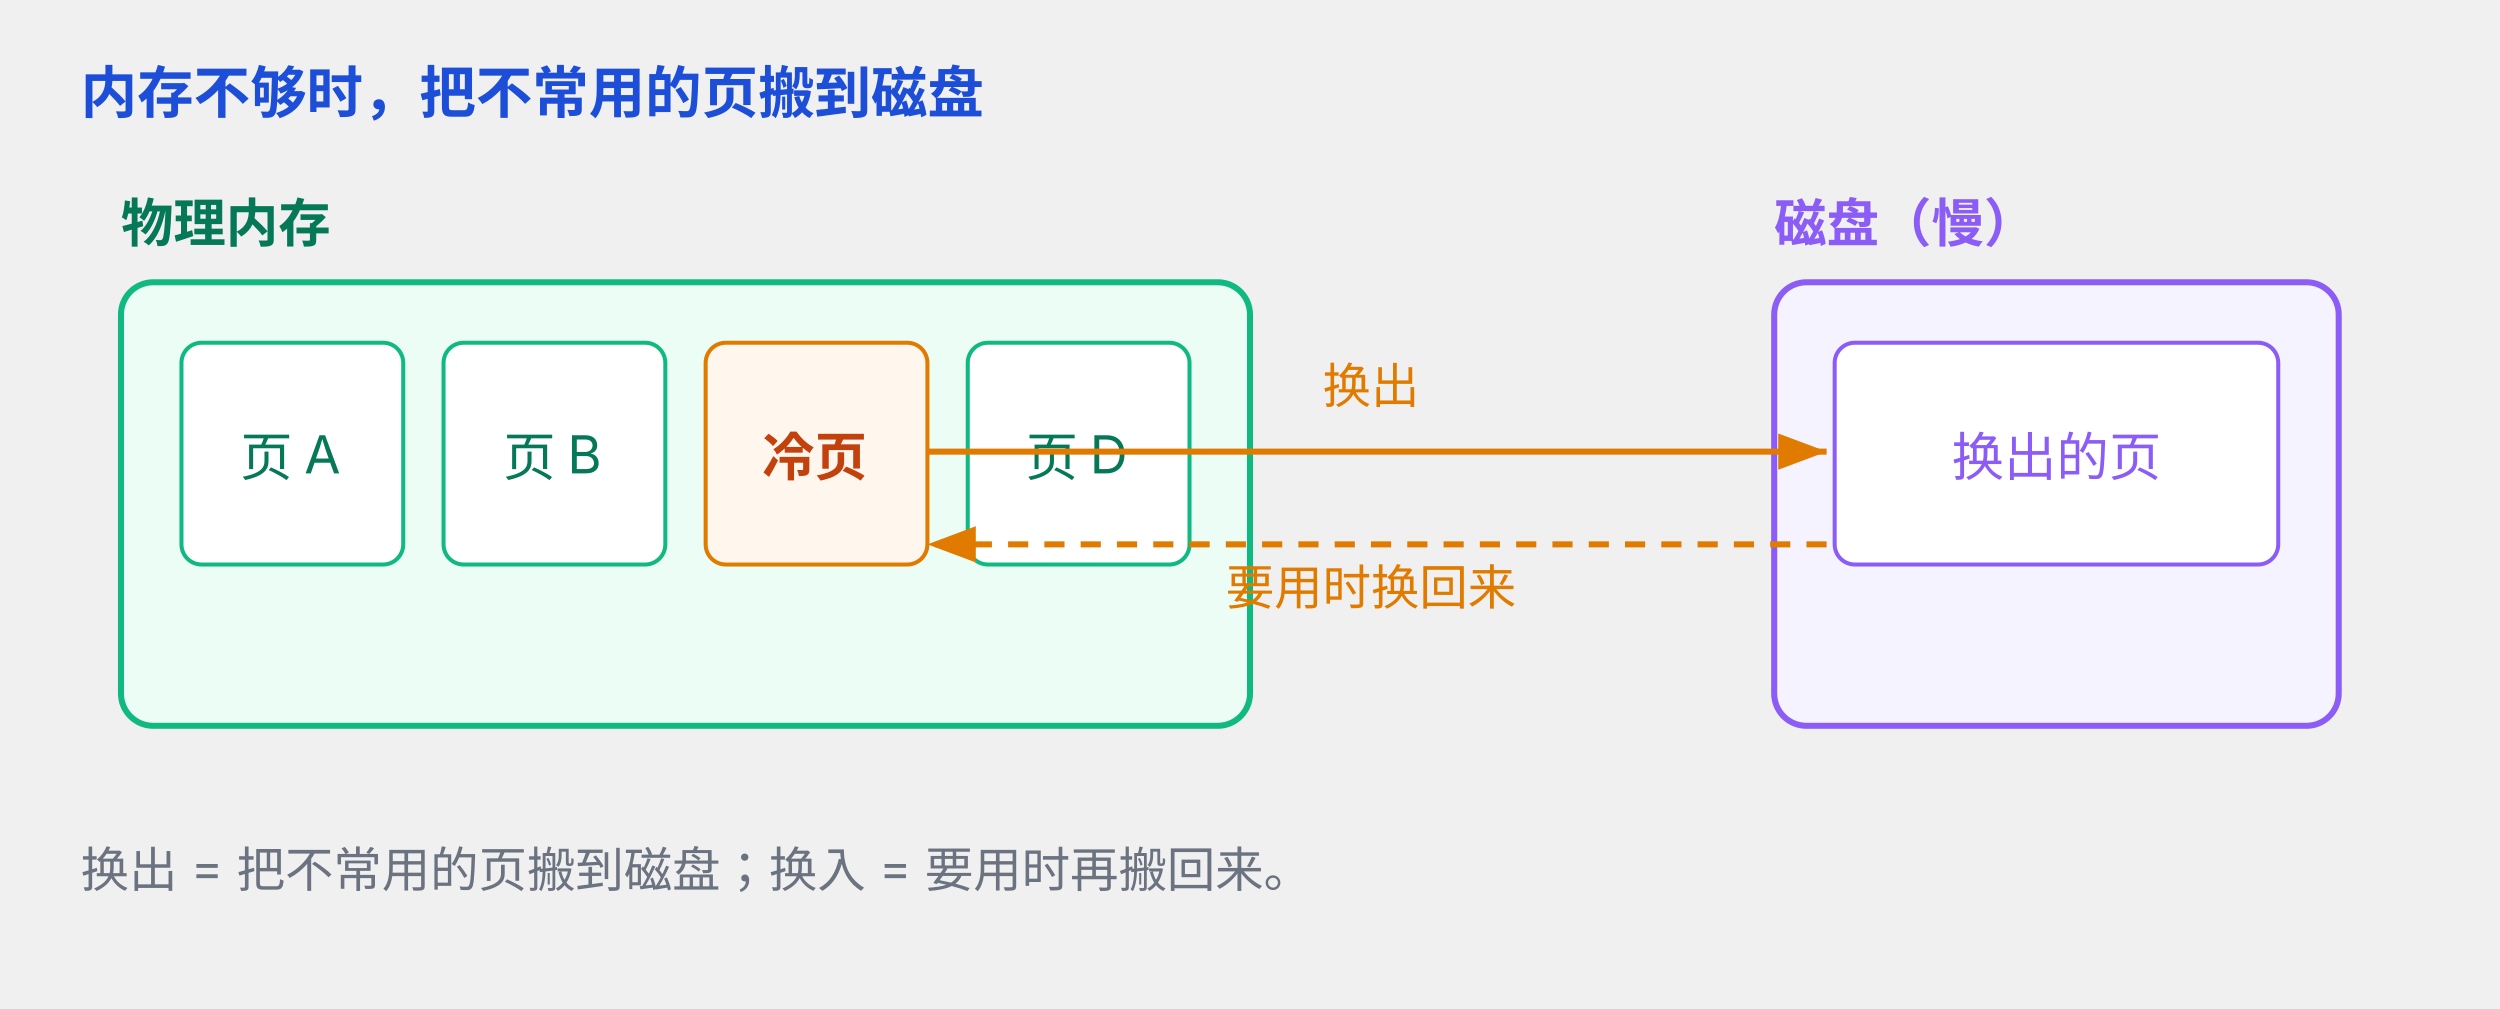
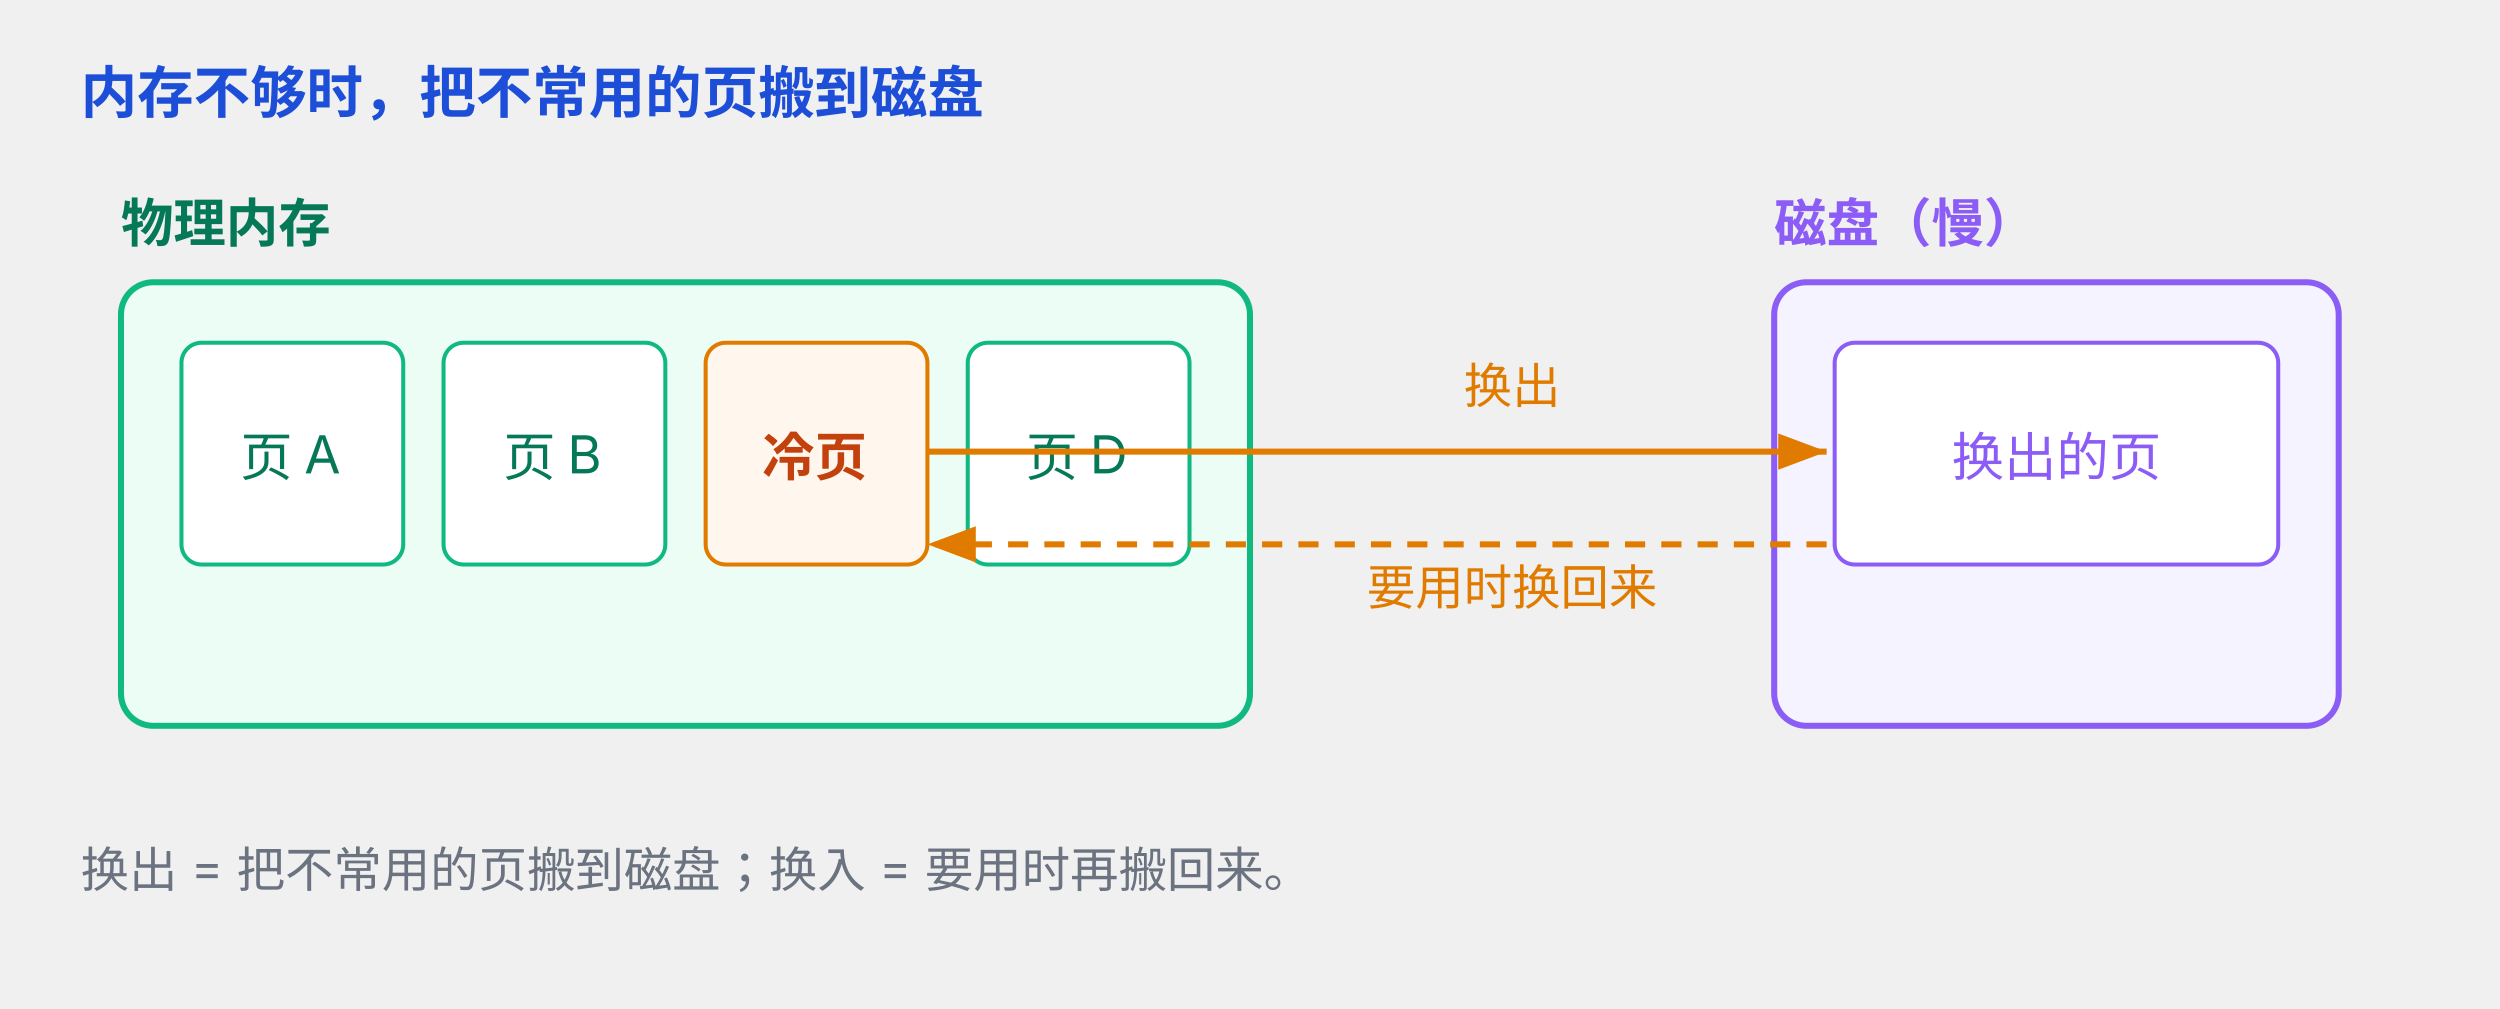
<svg xmlns="http://www.w3.org/2000/svg" width="620" height="250" viewBox="0 0 620 250" font-family="system-ui, -apple-system, 'PingFang SC', 'Microsoft YaHei', sans-serif">
  <defs>
    <marker id="arrow" markerWidth="10" markerHeight="10" refX="8" refY="3" orient="auto">
      <path d="M0,0 L8,3 L0,6 Z" fill="#e07b00" />
    </marker>
  </defs>
  <text x="20" y="28" font-size="14" font-weight="bold" fill="#1d4ed8">内存不够时，把不常用的页搬到磁盘</text>
  <text x="30" y="60" font-size="13" font-weight="bold" fill="#047857">物理内存</text>
  <rect x="30" y="70" width="280" height="110" rx="8" fill="#ecfdf5" stroke="#10b981" stroke-width="1.5" />
  <rect x="45" y="85" width="55" height="55" rx="5" fill="#ffffff" stroke="#10b981" />
  <text x="72" y="118" text-anchor="middle" font-size="13" fill="#047857">页 A</text>
  <rect x="110" y="85" width="55" height="55" rx="5" fill="#ffffff" stroke="#10b981" />
  <text x="137" y="118" text-anchor="middle" font-size="13" fill="#047857">页 B</text>
  <rect x="175" y="85" width="55" height="55" rx="5" fill="#fff7ed" stroke="#e07b00" />
  <text x="202" y="118" text-anchor="middle" font-size="13" font-weight="bold" fill="#c2410c">冷页</text>
  <rect x="240" y="85" width="55" height="55" rx="5" fill="#ffffff" stroke="#10b981" />
  <text x="267" y="118" text-anchor="middle" font-size="13" fill="#047857">页 D</text>
  <text x="440" y="60" font-size="13" font-weight="bold" fill="#8b5cf6">磁盘（慢）</text>
  <rect x="440" y="70" width="140" height="110" rx="8" fill="#f5f3ff" stroke="#8b5cf6" stroke-width="1.5" />
  <rect x="455" y="85" width="110" height="55" rx="5" fill="#ffffff" stroke="#8b5cf6" />
  <text x="510" y="118" text-anchor="middle" font-size="13" fill="#8b5cf6">换出的页</text>
  <path d="M230,112 C 330,112 380,112 453,112" stroke="#e07b00" stroke-width="1.5" fill="none" marker-end="url(#arrow)" />
-   <text x="340" y="100" text-anchor="middle" font-size="12" fill="#e07b00">换出</text>
+   <text x="375" y="100" text-anchor="middle" font-size="12" fill="#e07b00">换出</text>
  <path d="M453,135 C 380,135 330,135 230,135" stroke="#e07b00" stroke-width="1.5" fill="none" stroke-dasharray="5 4" marker-end="url(#arrow)" />
-   <text x="340" y="150" text-anchor="middle" font-size="12" fill="#e07b00">要用时换回来</text>
+   <text x="375" y="150" text-anchor="middle" font-size="12" fill="#e07b00">要用时换回来</text>
  <text x="20" y="220" font-size="12" fill="#6b7280">换出 = 把不常用的页搬到磁盘；换入 = 要用时再搬回来。</text>
</svg>
